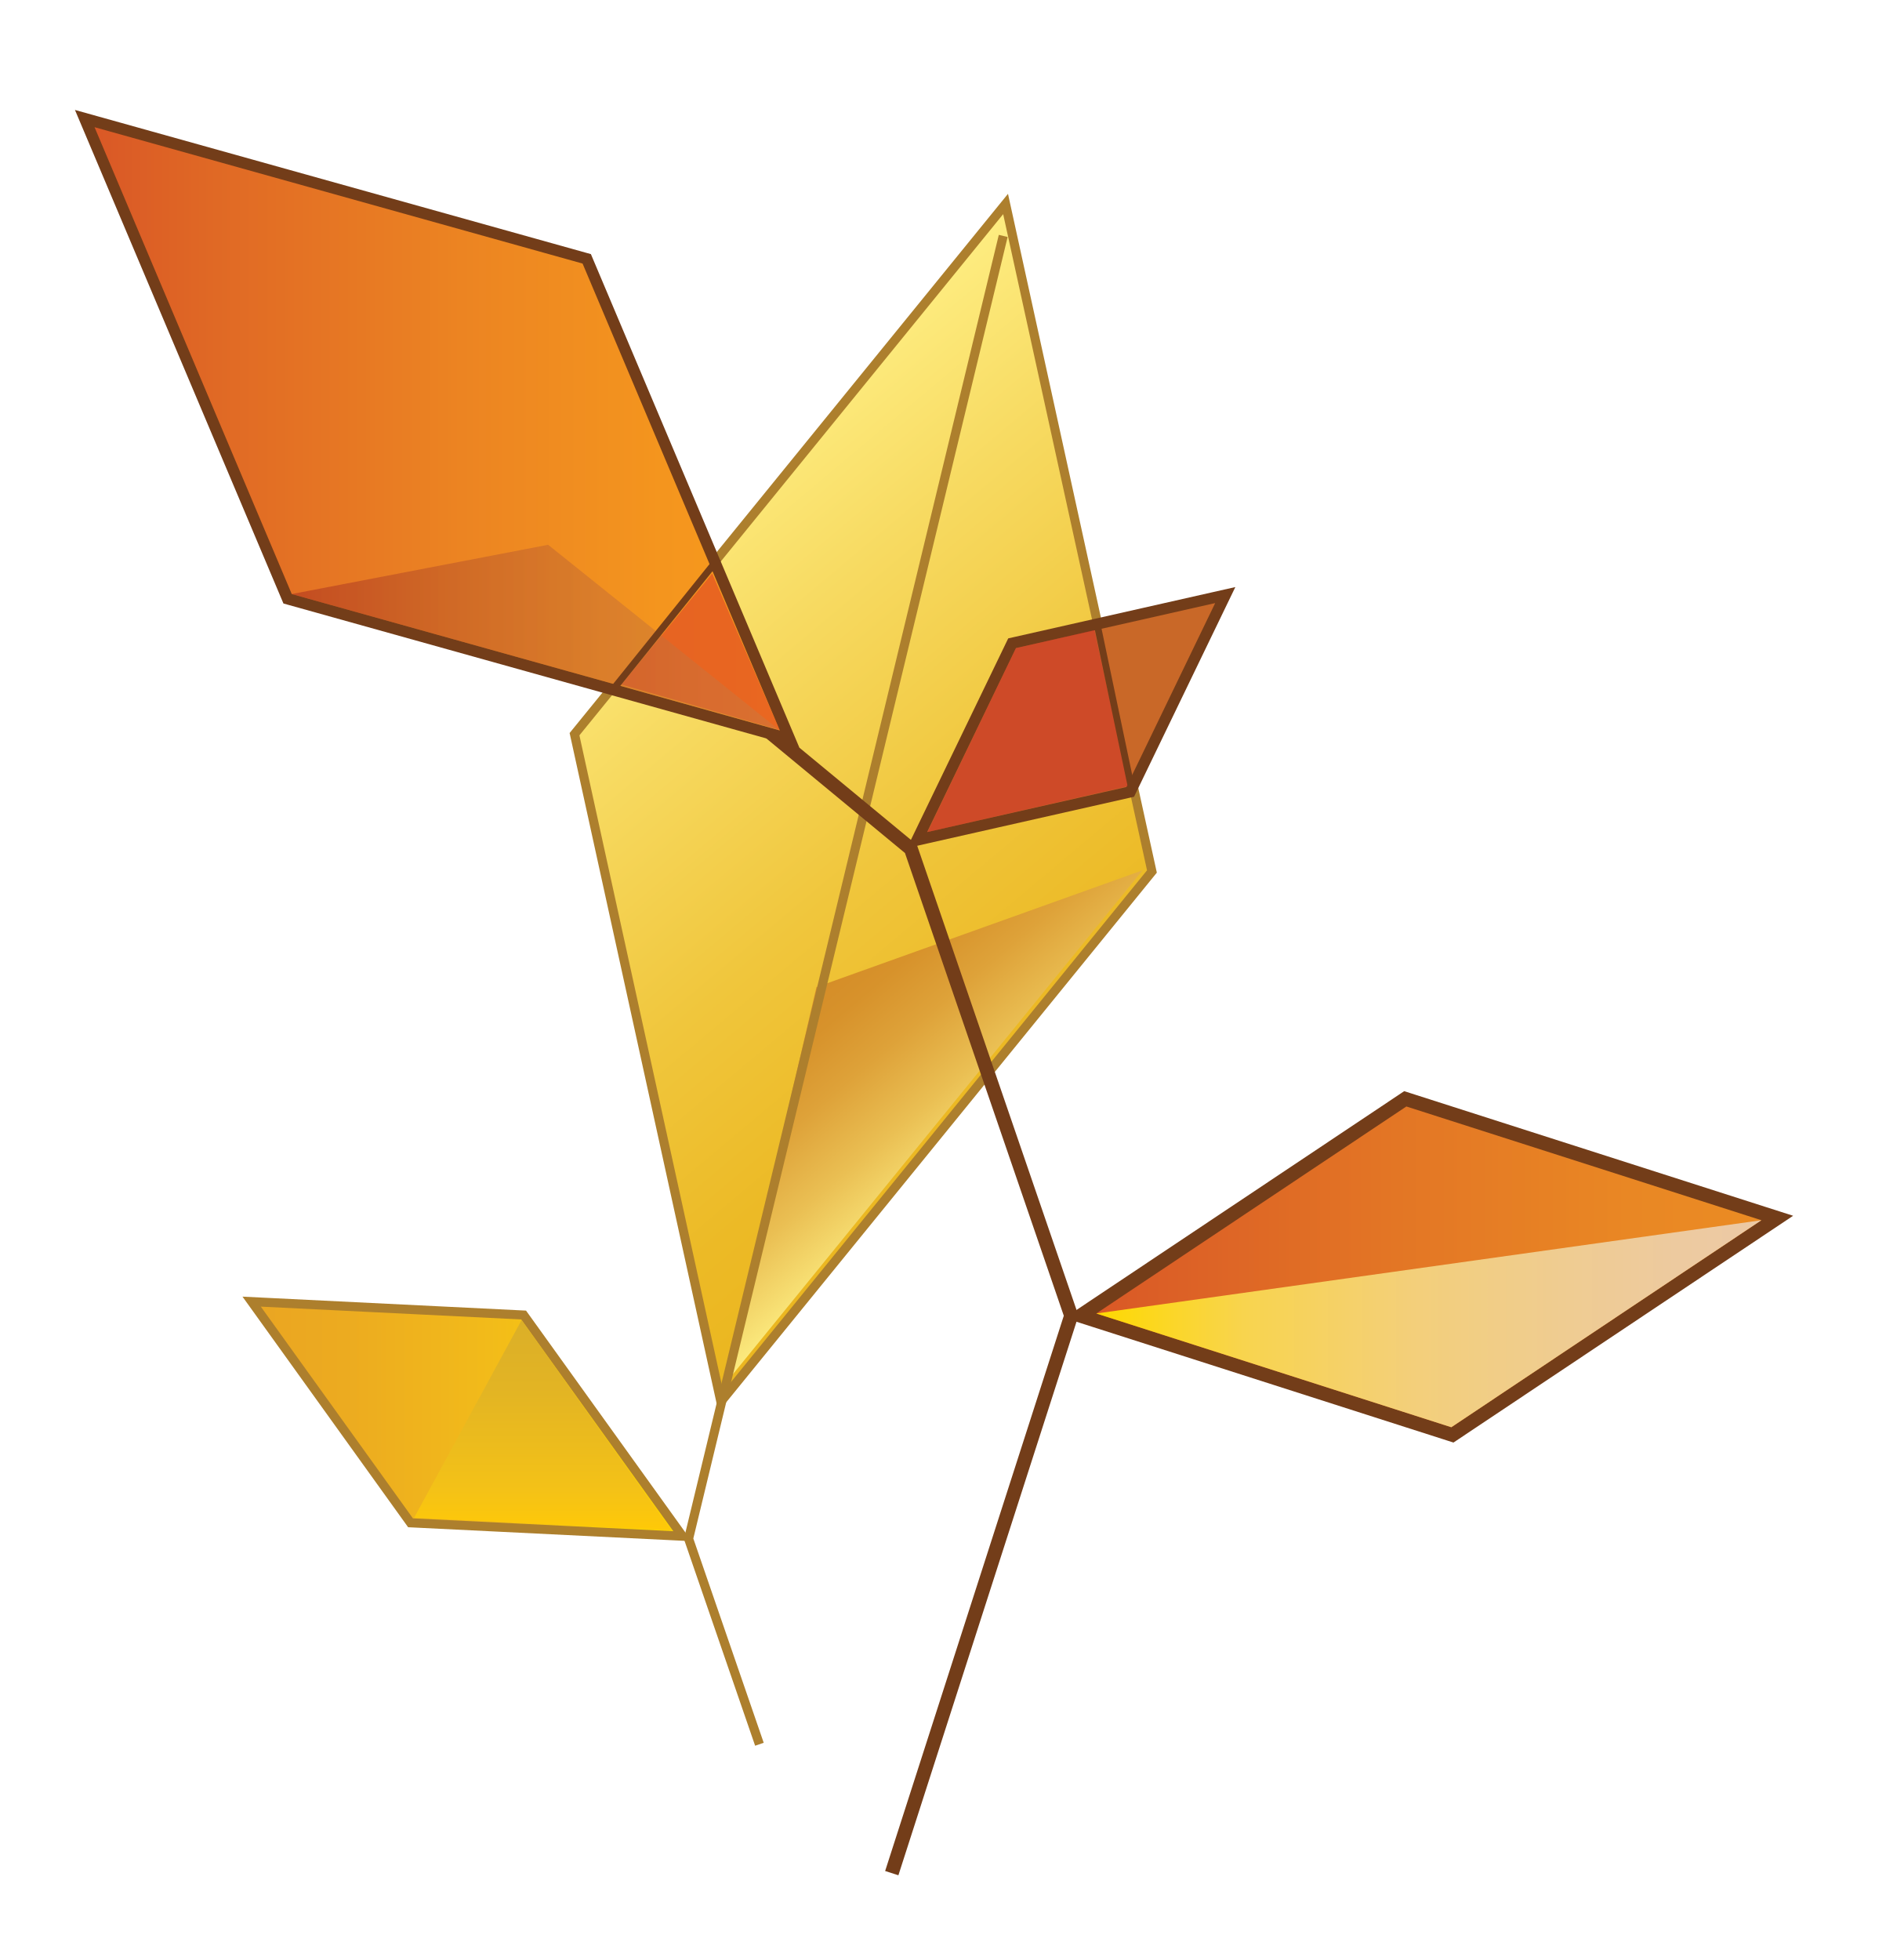
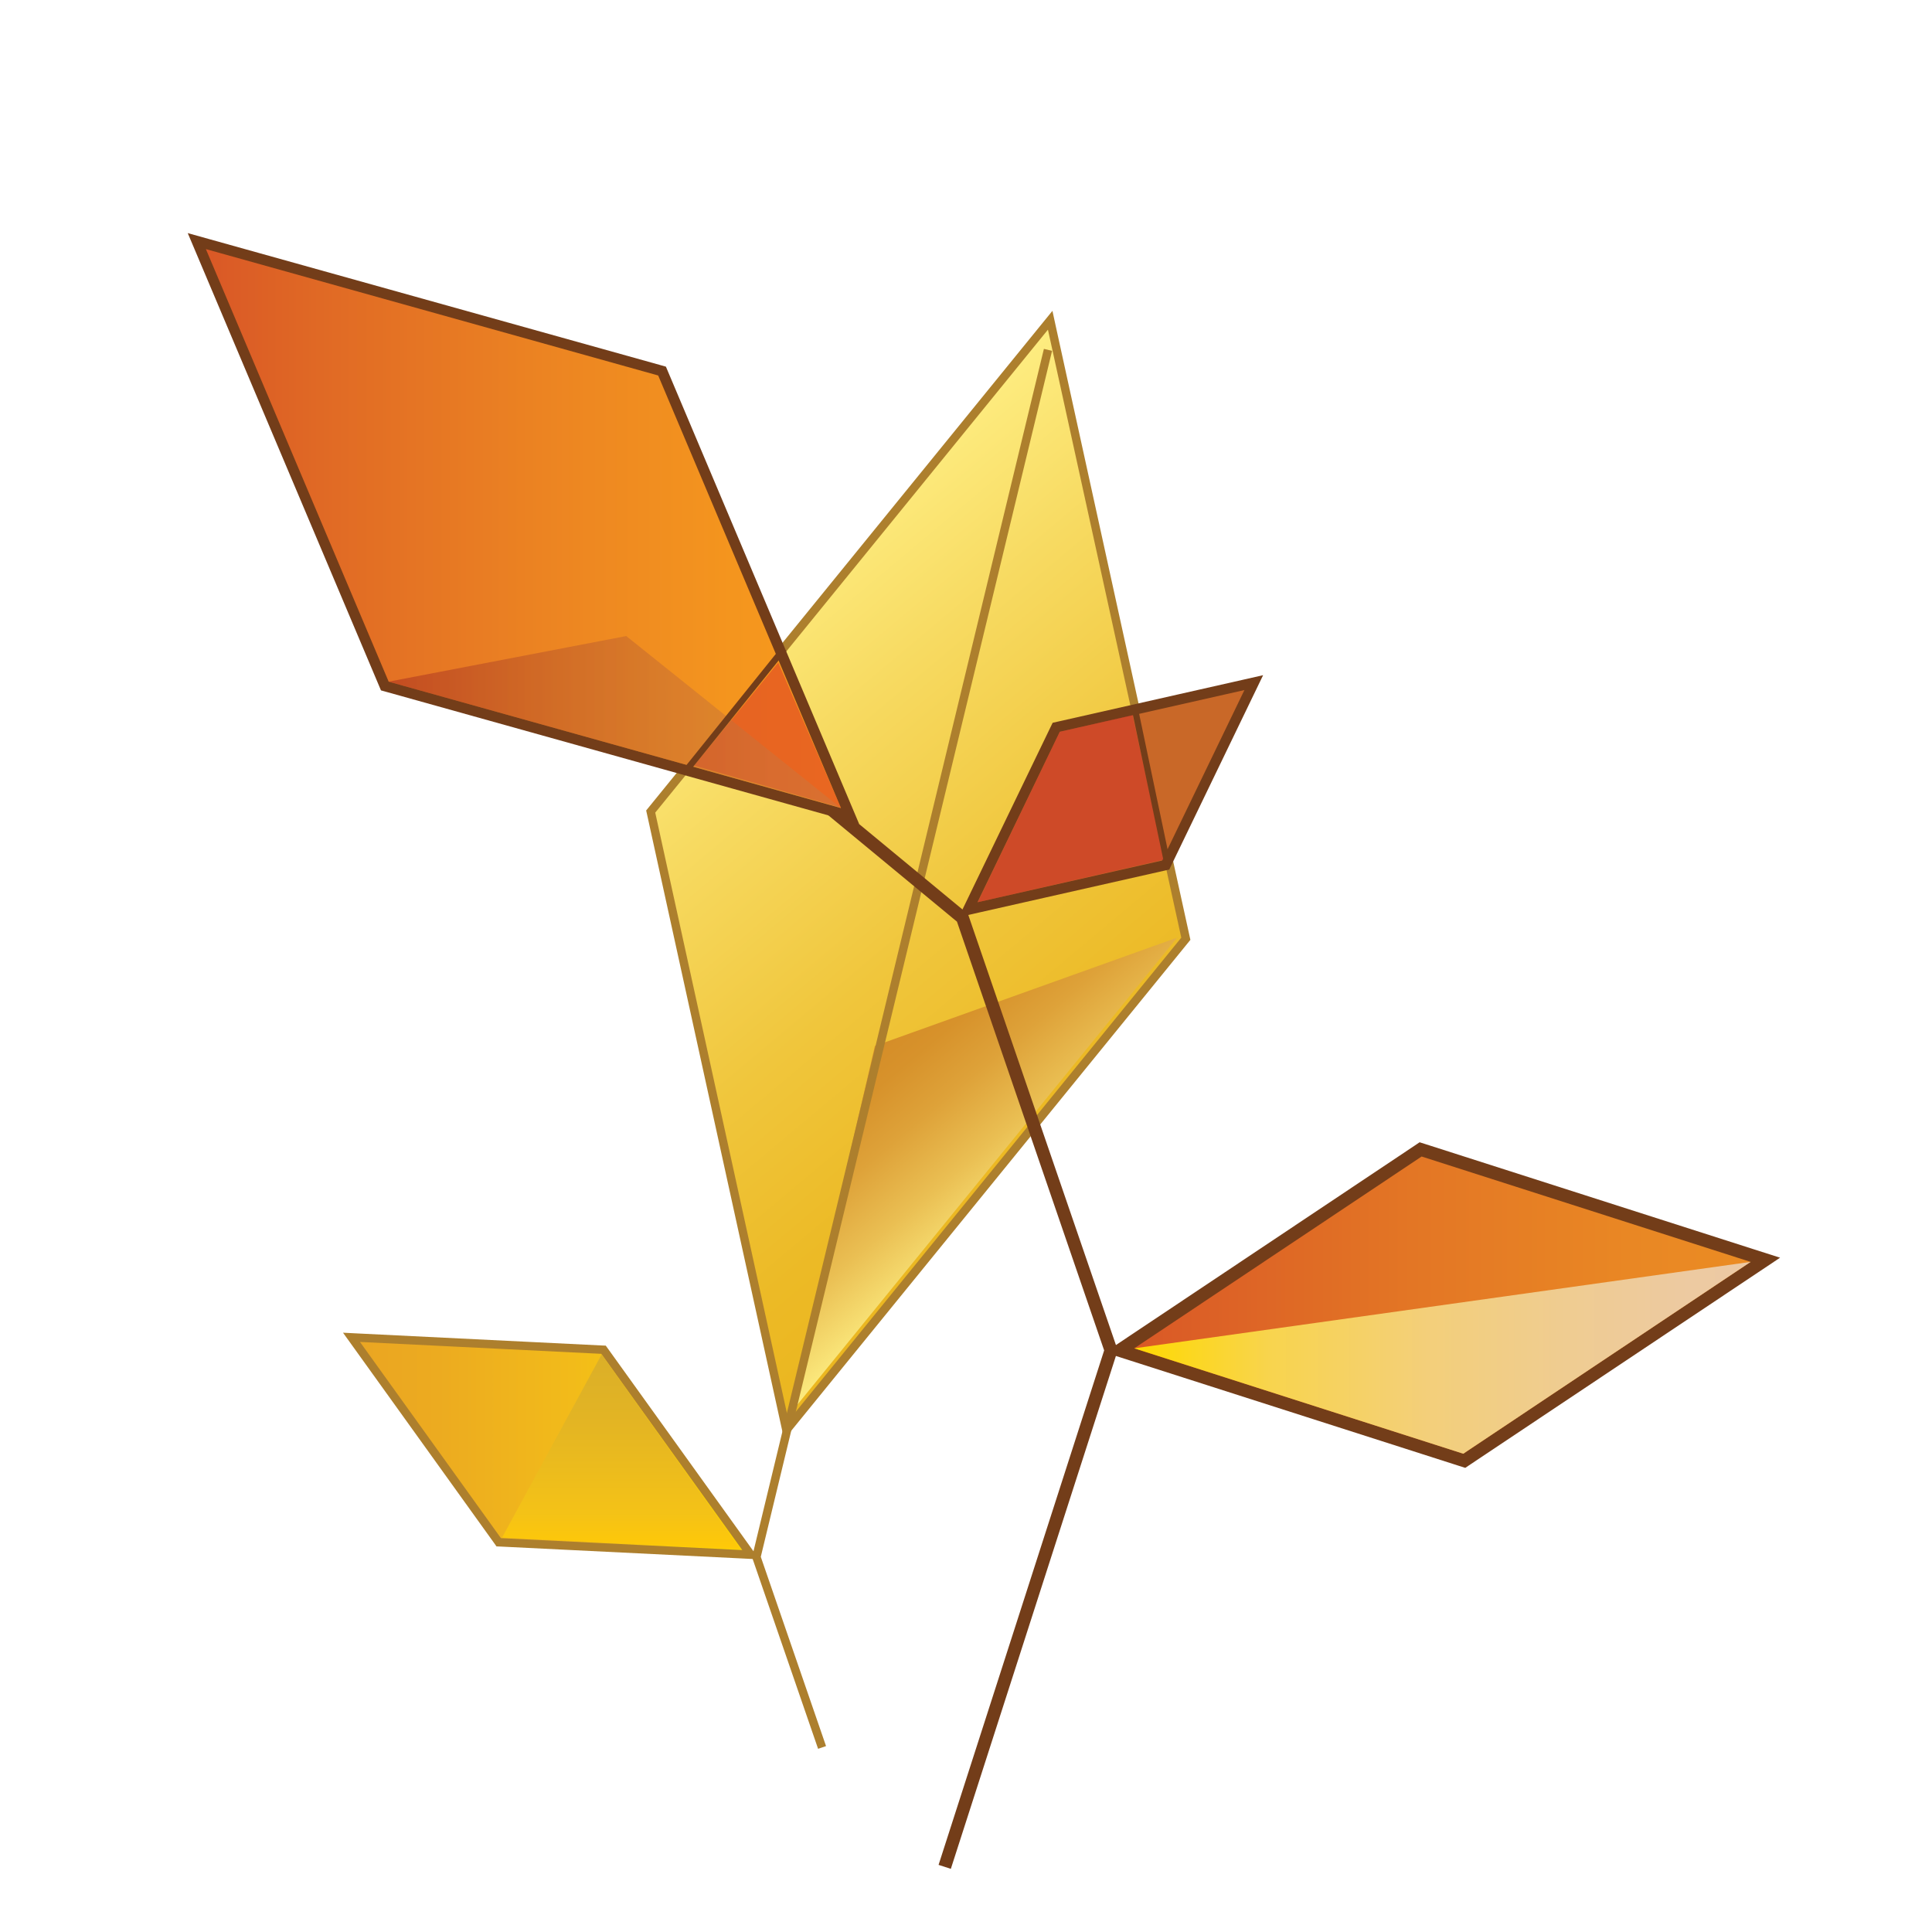
- <svg xmlns="http://www.w3.org/2000/svg" version="1.1" x="0px" y="0px" width="475px" height="489px" viewBox="-18.702 -27.43 475 489" enable-background="new -18.702 -27.43 475 489" xml:space="preserve">
-   <defs>
- </defs>
+ <svg xmlns="http://www.w3.org/2000/svg" version="1.1" baseProfile="basic" id="Layer_1" x="0px" y="0px" width="46px" height="46px" viewBox="0 0 46 46" xml:space="preserve">
  <g>
-     <linearGradient id="SVGID_1_" gradientUnits="userSpaceOnUse" x1="44.096" y1="326.575" x2="151.603" y2="326.575">
+     <linearGradient id="SVGID_1_" gradientUnits="userSpaceOnUse" x1="1.369" y1="455.572" x2="10.876" y2="455.572" gradientTransform="matrix(1 0 0 -1 7 490)">
      <stop offset="0" style="stop-color:#EAA522" />
      <stop offset="0.217" style="stop-color:#ECAB20" />
      <stop offset="0.553" style="stop-color:#F2BB1A" />
      <stop offset="0.965" style="stop-color:#FDD601" />
      <stop offset="1" style="stop-color:#FED900" />
    </linearGradient>
-     <polygon fill="url(#SVGID_1_)" points="83.74,352.495 44.096,297.314 111.959,300.655 151.604,355.837  " />
-     <path fill="#AD7F2D" d="M46.385,298.56l64.974,3.199l37.956,52.832l-64.974-3.199L46.385,298.56 M41.807,296.068l2.739,3.813   l37.956,52.832l0.637,0.886l1.09,0.054l64.974,3.199l4.689,0.231l-2.739-3.813l-37.956-52.832l-0.637-0.886l-1.09-0.054   l-64.974-3.199L41.807,296.068L41.807,296.068z" />
+     <polygon fill="url(#SVGID_1_)" points="11.875,36.72 8.369,31.841 14.37,32.136 17.875,37.016  " />
+     <path fill="#AD7F2D" d="M8.571,31.951l5.746,0.283l3.356,4.672l-5.746-0.283L8.571,31.951 M8.167,31.731l0.242,0.337l3.356,4.672   l0.056,0.079l0.097,0.004l5.745,0.283l0.415,0.021l-0.242-0.337l-3.356-4.672l-0.057-0.079l-0.096-0.004l-5.746-0.283L8.167,31.731   L8.167,31.731z" />
  </g>
-   <linearGradient id="SVGID_2_" gradientUnits="userSpaceOnUse" x1="116.738" y1="354.343" x2="116.738" y2="301.919">
+   <linearGradient id="SVGID_2_" gradientUnits="userSpaceOnUse" x1="7.793" y1="453.116" x2="7.793" y2="457.752" gradientTransform="matrix(1 0 0 -1 7 490)">
    <stop offset="0" style="stop-color:#FFC907" />
    <stop offset="0.187" style="stop-color:#F4C217" />
    <stop offset="0.681" style="stop-color:#E2B424" />
    <stop offset="1" style="stop-color:#DBAF28" />
  </linearGradient>
-   <polygon fill="url(#SVGID_2_)" points="111.451,301.919 84.621,351.257 148.854,354.343 " />
+   <polygon fill="url(#SVGID_2_)" points="14.325,32.248 11.953,36.611 17.632,36.884 " />
  <g>
-     <linearGradient id="SVGID_3_" gradientUnits="userSpaceOnUse" x1="137.809" y1="102.684" x2="255.592" y2="243.053">
+     <linearGradient id="SVGID_3_" gradientUnits="userSpaceOnUse" x1="9.655" y1="475.369" x2="20.07" y2="462.957" gradientTransform="matrix(1 0 0 -1 7 490)">
      <stop offset="0" style="stop-color:#FEED81" />
      <stop offset="0.253" style="stop-color:#F7DA61" />
      <stop offset="0.572" style="stop-color:#F0C63C" />
      <stop offset="0.832" style="stop-color:#ECBA26" />
      <stop offset="1" style="stop-color:#EBB61F" />
    </linearGradient>
-     <polygon fill="url(#SVGID_3_)" points="124.657,155.74 232.222,23.462 268.744,189.997 161.179,322.274  " />
-     <path fill="#AD7F2D" d="M231.62,25.997l35.901,163.709L161.782,319.739L125.88,156.031L231.62,25.997 M232.826,20.926l-2.962,3.643   l-105.74,130.034l-0.688,0.847l0.233,1.066l35.902,163.709l1.006,4.585l2.962-3.642l105.74-130.034l0.688-0.847l-0.234-1.066   L233.831,25.512L232.826,20.926L232.826,20.926z" />
+     <polygon fill="url(#SVGID_3_)" points="15.493,19.322 25.004,7.625 28.234,22.351 18.722,34.048  " />
+     <path fill="#AD7F2D" d="M24.951,7.849l3.175,14.476l-9.351,11.499l-3.174-14.476L24.951,7.849 M25.058,7.401l-0.262,0.322   l-9.35,11.499l-0.061,0.075l0.021,0.094l3.175,14.476l0.089,0.406l0.262-0.322l9.35-11.499l0.061-0.075l-0.021-0.094L25.146,7.806   L25.058,7.401L25.058,7.401z" />
  </g>
-   <linearGradient id="SVGID_4_" gradientUnits="userSpaceOnUse" x1="184.757" y1="219.076" x2="224.156" y2="266.03">
+   <linearGradient id="SVGID_4_" gradientUnits="userSpaceOnUse" x1="13.807" y1="465.078" x2="17.291" y2="460.926" gradientTransform="matrix(1 0 0 -1 7 490)">
    <stop offset="0" style="stop-color:#D58D28" />
    <stop offset="0.146" style="stop-color:#D7922B" />
    <stop offset="0.374" style="stop-color:#DEA239" />
    <stop offset="0.653" style="stop-color:#EABF53" />
    <stop offset="0.972" style="stop-color:#FBE97D" />
    <stop offset="1" style="stop-color:#FEED81" />
  </linearGradient>
-   <polygon fill="url(#SVGID_4_)" points="266.406,189.706 185.036,218.842 161.782,318.368 " />
-   <polyline fill="none" stroke="#AD7F2D" stroke-width="2.264" stroke-miterlimit="10" points="231.634,31.43 153.127,356.468   170.798,407.743 " />
+   <polygon fill="url(#SVGID_4_)" points="28.027,22.325 20.832,24.902 18.775,33.703 " />
+   <polyline fill="none" stroke="#AD7F2D" stroke-width="0.2" stroke-miterlimit="10" points="24.952,8.33 18.01,37.072   19.573,41.606 " />
  <g>
-     <polygon fill="#C96828" points="233.847,133.053 287.042,121.034 263.322,170.141 210.126,182.161  " />
-     <path fill="#733D19" d="M284.528,123.032l-22.17,45.896l-49.717,11.233l22.17-45.896L284.528,123.032 M289.557,119.036   l-5.645,1.275l-49.717,11.233l-1.312,0.297l-0.586,1.211l-22.169,45.896l-2.517,5.21l5.645-1.275l49.717-11.233l1.312-0.297   l0.586-1.211l22.17-45.896L289.557,119.036L289.557,119.036z" />
+     <polygon fill="#C96828" points="25.148,17.316 29.852,16.253 27.754,20.595 23.05,21.658  " />
+     <path fill="#733D19" d="M29.629,16.43l-1.96,4.059l-4.396,0.993l1.96-4.059L29.629,16.43 M30.074,16.076l-0.499,0.113l-4.396,0.994   l-0.116,0.026l-0.052,0.107l-1.96,4.059l-0.223,0.461l0.499-0.113l4.396-0.993l0.116-0.026l0.052-0.107l1.96-4.059L30.074,16.076   L30.074,16.076z" />
  </g>
  <g>
-     <linearGradient id="SVGID_5_" gradientUnits="userSpaceOnUse" x1="250.9" y1="288.637" x2="424.784" y2="288.637">
+     <linearGradient id="SVGID_5_" gradientUnits="userSpaceOnUse" x1="19.656" y1="458.926" x2="35.032" y2="458.926" gradientTransform="matrix(1 0 0 -1 7 490)">
      <stop offset="0" style="stop-color:#D95726" />
      <stop offset="0.045" style="stop-color:#DA5A26" />
      <stop offset="0.453" style="stop-color:#E37625" />
      <stop offset="0.785" style="stop-color:#E98724" />
      <stop offset="1" style="stop-color:#EB8C23" />
    </linearGradient>
-     <polygon fill="url(#SVGID_5_)" points="250.9,300.827 331.963,246.714 424.784,276.447 343.719,330.561  " />
-     <path fill="#733D19" d="M332.231,248.625l88.59,28.378l-77.369,51.646l-88.589-28.378L332.231,248.625 M331.695,244.803   l-1.394,0.931l-77.368,51.646l-5.996,4.002l6.865,2.199l88.589,28.378l1.597,0.512l1.394-0.931l77.369-51.647l5.996-4.002   l-6.865-2.199l-88.59-28.378L331.695,244.803L331.695,244.803z" />
+     <polygon fill="url(#SVGID_5_)" points="26.656,32.151 33.824,27.366 42.032,29.996 34.864,34.781  " />
+     <path fill="#733D19" d="M33.848,27.536l7.833,2.509l-6.841,4.567l-7.834-2.509L33.848,27.536 M33.8,27.197l-0.123,0.083   l-6.841,4.567l-0.53,0.354l0.607,0.194l7.833,2.509l0.142,0.045l0.123-0.083l6.842-4.567l0.53-0.354l-0.607-0.194l-7.833-2.509   L33.8,27.197L33.8,27.197z" />
  </g>
-   <polyline fill="none" stroke="#733D19" stroke-width="3.476" stroke-miterlimit="10" points="125.606,115.764 208.604,184.364   248.582,300.821 203.824,439.899 " />
+   <polyline fill="none" stroke="#733D19" stroke-width="0.307" stroke-miterlimit="10" points="15.577,15.787 22.916,21.853   26.451,32.151 22.493,44.449 " />
  <g>
-     <linearGradient id="SVGID_6_" gradientUnits="userSpaceOnUse" x1="2.445" y1="79.552" x2="178.328" y2="79.552">
+     <linearGradient id="SVGID_6_" gradientUnits="userSpaceOnUse" x1="-2.314" y1="477.415" x2="13.239" y2="477.415" gradientTransform="matrix(1 0 0 -1 7 490)">
      <stop offset="0" style="stop-color:#D95726" />
      <stop offset="0.188" style="stop-color:#E06925" />
      <stop offset="0.534" style="stop-color:#EC8422" />
      <stop offset="0.818" style="stop-color:#F4951E" />
      <stop offset="1" style="stop-color:#F99B1C" />
    </linearGradient>
-     <polygon fill="url(#SVGID_6_)" points="53.064,121.957 2.445,2.152 127.708,37.147 178.328,156.952  " />
-     <path fill="#733D19" d="M4.891,4.304l121.78,34.022L175.882,154.8l-121.78-34.022L4.891,4.304 M0,0l2.284,5.406l49.211,116.474   l0.531,1.257l1.314,0.367l121.78,34.022l5.652,1.579l-2.284-5.406L129.277,37.225l-0.531-1.257l-1.314-0.367L5.652,1.579L0,0L0,0z" />
+     <polygon fill="url(#SVGID_6_)" points="9.162,16.334 4.686,5.741 15.763,8.835 20.239,19.429  " />
+     <path fill="#733D19" d="M4.902,5.931l10.769,3.009l4.352,10.299L9.254,16.23L4.902,5.931 M4.47,5.55l0.202,0.478l4.352,10.299   l0.047,0.111l0.116,0.032l10.769,3.009l0.5,0.14l-0.202-0.478l-4.352-10.3l-0.047-0.111l-0.116-0.033L4.97,5.69L4.47,5.55   L4.47,5.55z" />
  </g>
-   <polygon opacity="0.43" fill="#D62327" points="175.845,154.697 159.008,115.618 136.37,143.35 " />
-   <linearGradient id="SVGID_7_" gradientUnits="userSpaceOnUse" x1="54.102" y1="131.644" x2="175.882" y2="131.644">
+   <polygon opacity="0.43" fill="#D62327" points="20.019,19.229 18.53,15.774 16.528,18.227 " />
+   <linearGradient id="SVGID_7_" gradientUnits="userSpaceOnUse" x1="2.254" y1="472.809" x2="13.023" y2="472.809" gradientTransform="matrix(1 0 0 -1 7 490)">
    <stop offset="0.001" style="stop-color:#991B1E" />
    <stop offset="0.31" style="stop-color:#AB462A" />
    <stop offset="0.606" style="stop-color:#BA6437" />
    <stop offset="0.845" style="stop-color:#C47640" />
    <stop offset="1" style="stop-color:#C77C44" />
  </linearGradient>
-   <polygon opacity="0.43" fill="url(#SVGID_7_)" points="175.882,154.8 118.074,108.489 54.102,120.778 " />
-   <linearGradient id="SVGID_8_" gradientUnits="userSpaceOnUse" x1="254.863" y1="302.826" x2="420.821" y2="302.826">
+   <polygon opacity="0.43" fill="url(#SVGID_7_)" points="20.022,19.239 14.911,15.144 9.254,16.23 " />
+   <linearGradient id="SVGID_8_" gradientUnits="userSpaceOnUse" x1="20.006" y1="457.672" x2="34.682" y2="457.672" gradientTransform="matrix(1 0 0 -1 7 490)">
    <stop offset="0" style="stop-color:#FED900" />
    <stop offset="0.221" style="stop-color:#F8D44E" />
    <stop offset="0.476" style="stop-color:#F3CF7A" />
    <stop offset="0.7" style="stop-color:#EFCC91" />
    <stop offset="0.883" style="stop-color:#EDCAA0" />
    <stop offset="1" style="stop-color:#ECC9A5" />
  </linearGradient>
-   <polygon fill="url(#SVGID_8_)" points="254.863,300.271 343.452,328.649 420.821,277.003 " />
-   <polygon opacity="0.43" fill="#D62327" points="254.393,129.767 234.811,134.266 212.732,180.158 262.954,168.676 " />
-   <line fill="none" stroke="#733D19" stroke-width="1.698" stroke-miterlimit="10" x1="160.522" y1="111.958" x2="134.913" y2="143.792" />
-   <line fill="none" stroke="#733D19" stroke-width="1.698" stroke-miterlimit="10" x1="255.083" y1="128.371" x2="263.572" y2="168.835" />
+   <polygon fill="url(#SVGID_8_)" points="27.006,32.103 34.84,34.612 41.682,30.045 " />
+   <polygon opacity="0.43" fill="#D62327" points="26.965,17.025 25.233,17.423 23.281,21.481 27.722,20.466 " />
+   <line fill="none" stroke="#733D19" stroke-width="0.15" stroke-miterlimit="10" x1="18.664" y1="15.45" x2="16.4" y2="18.266" />
+   <line fill="none" stroke="#733D19" stroke-width="0.15" stroke-miterlimit="10" x1="27.026" y1="16.902" x2="27.777" y2="20.48" />
</svg>
